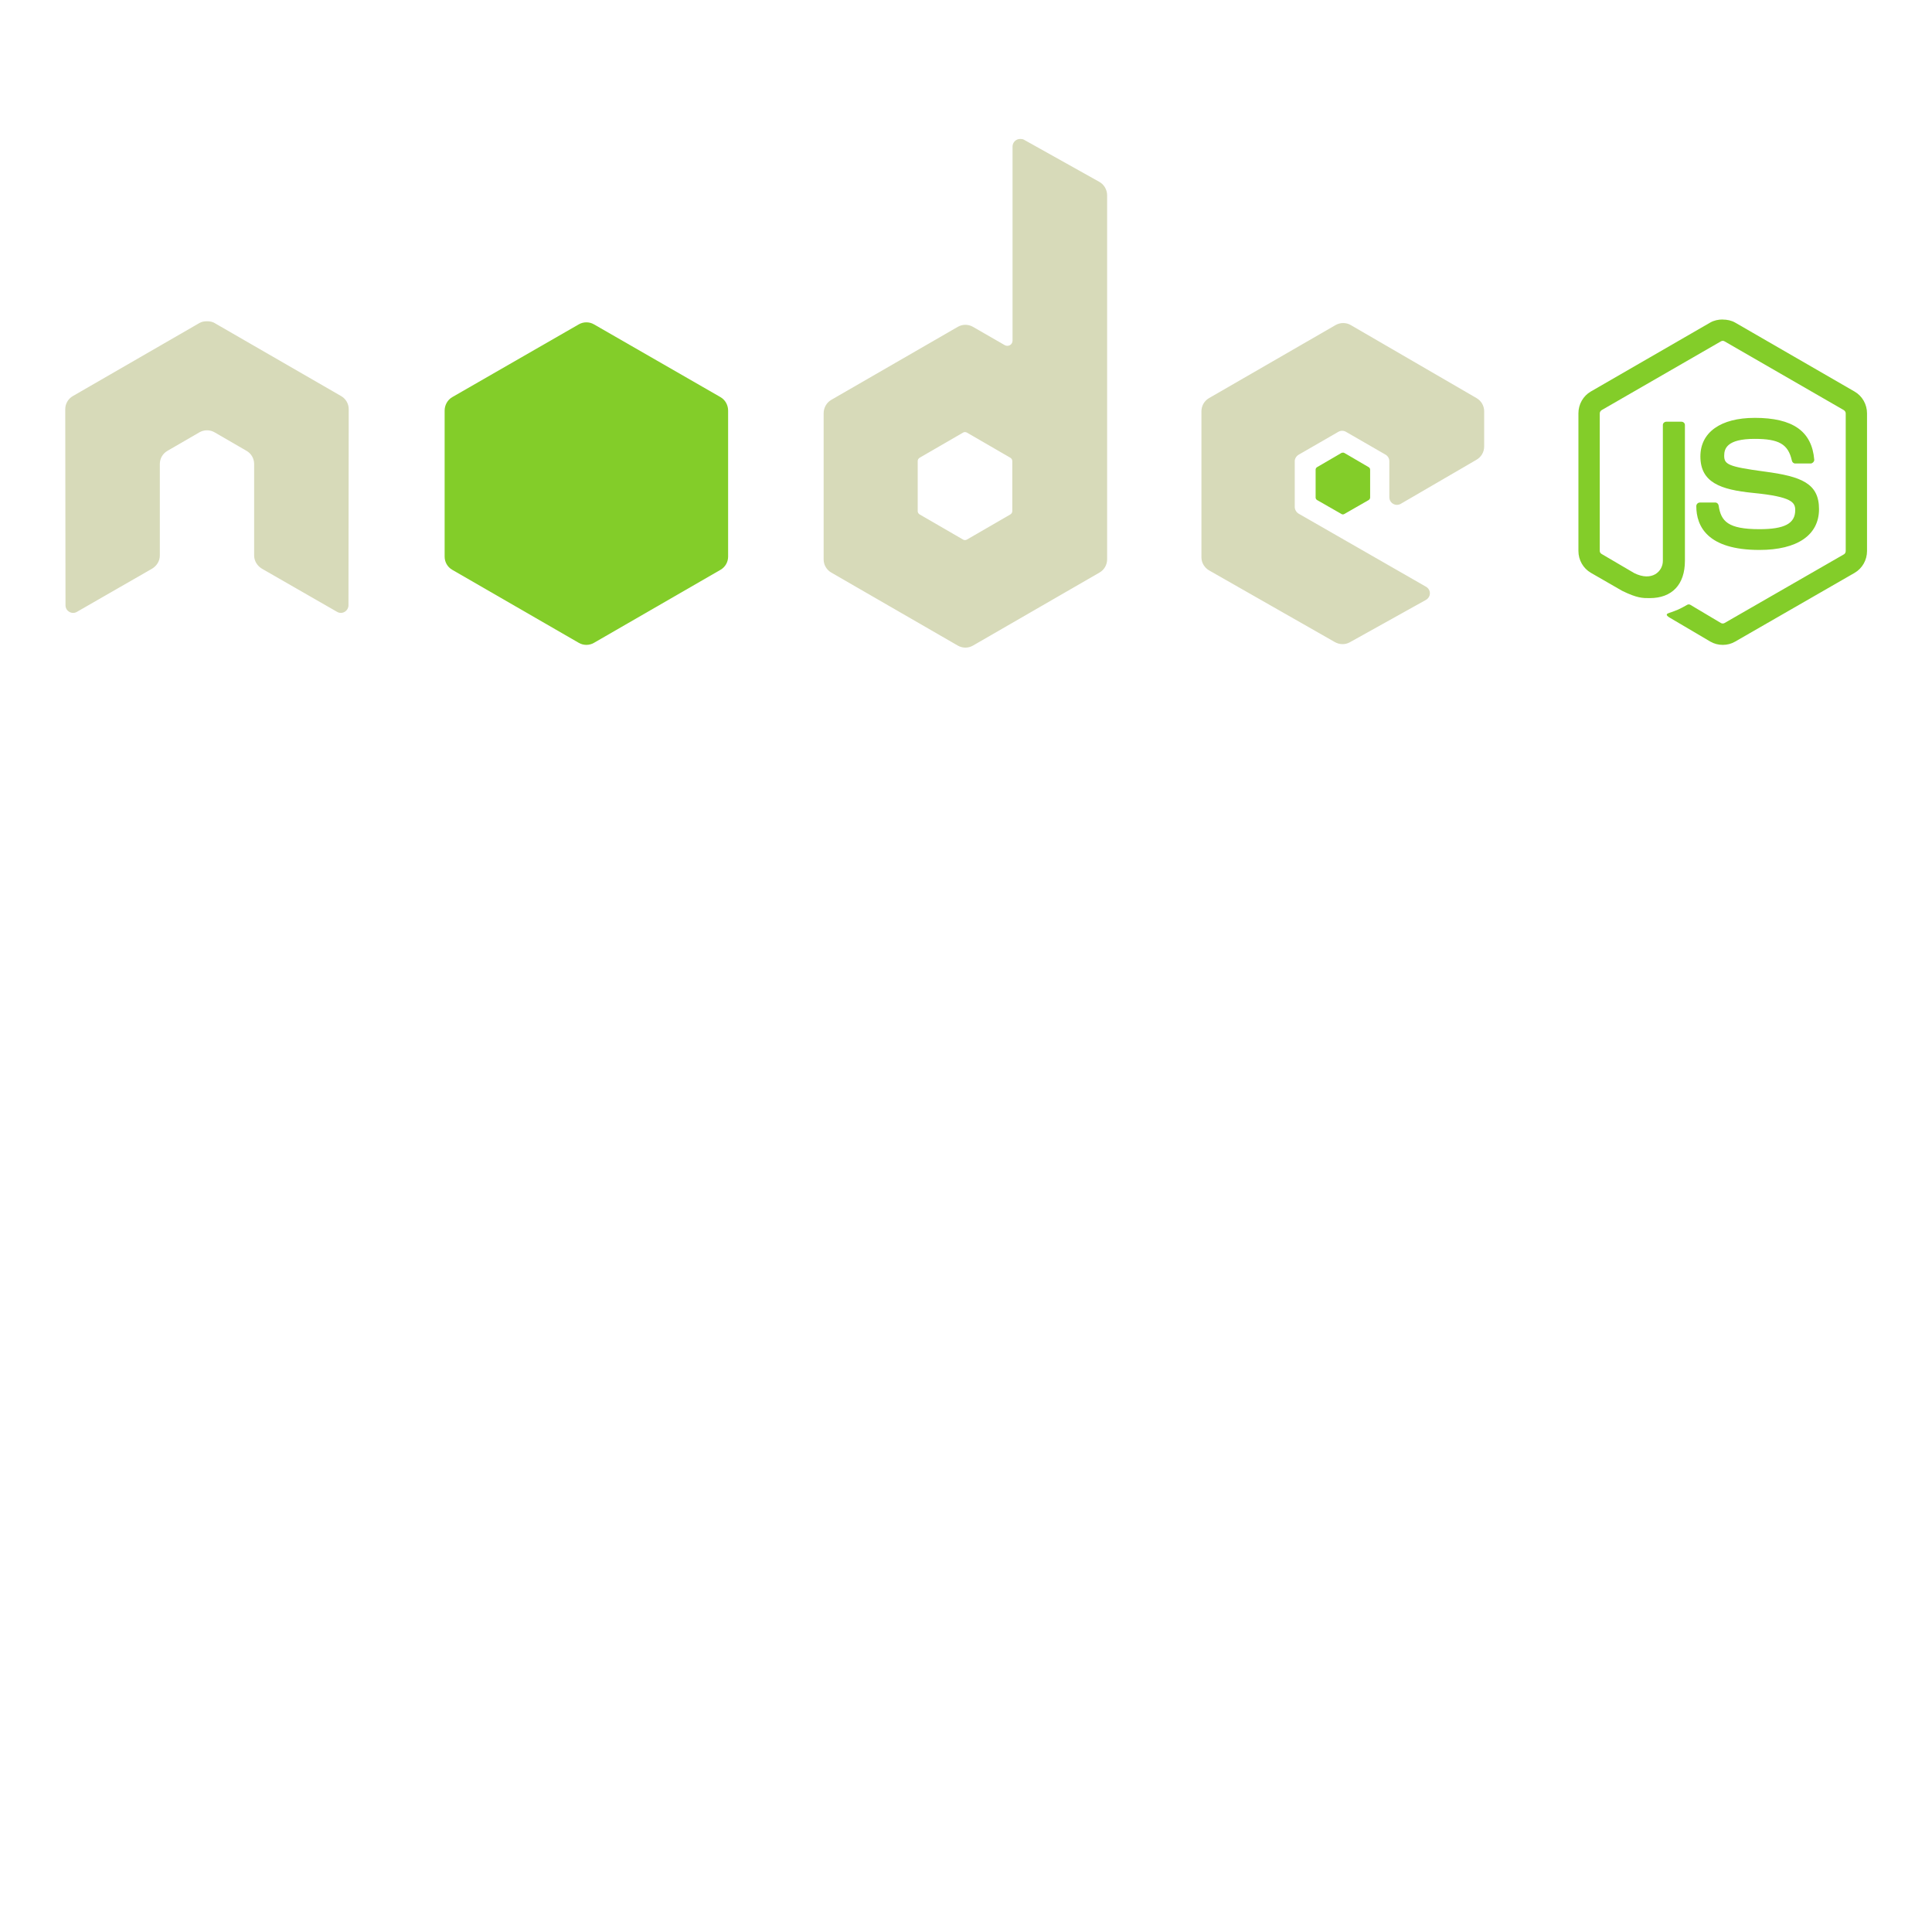
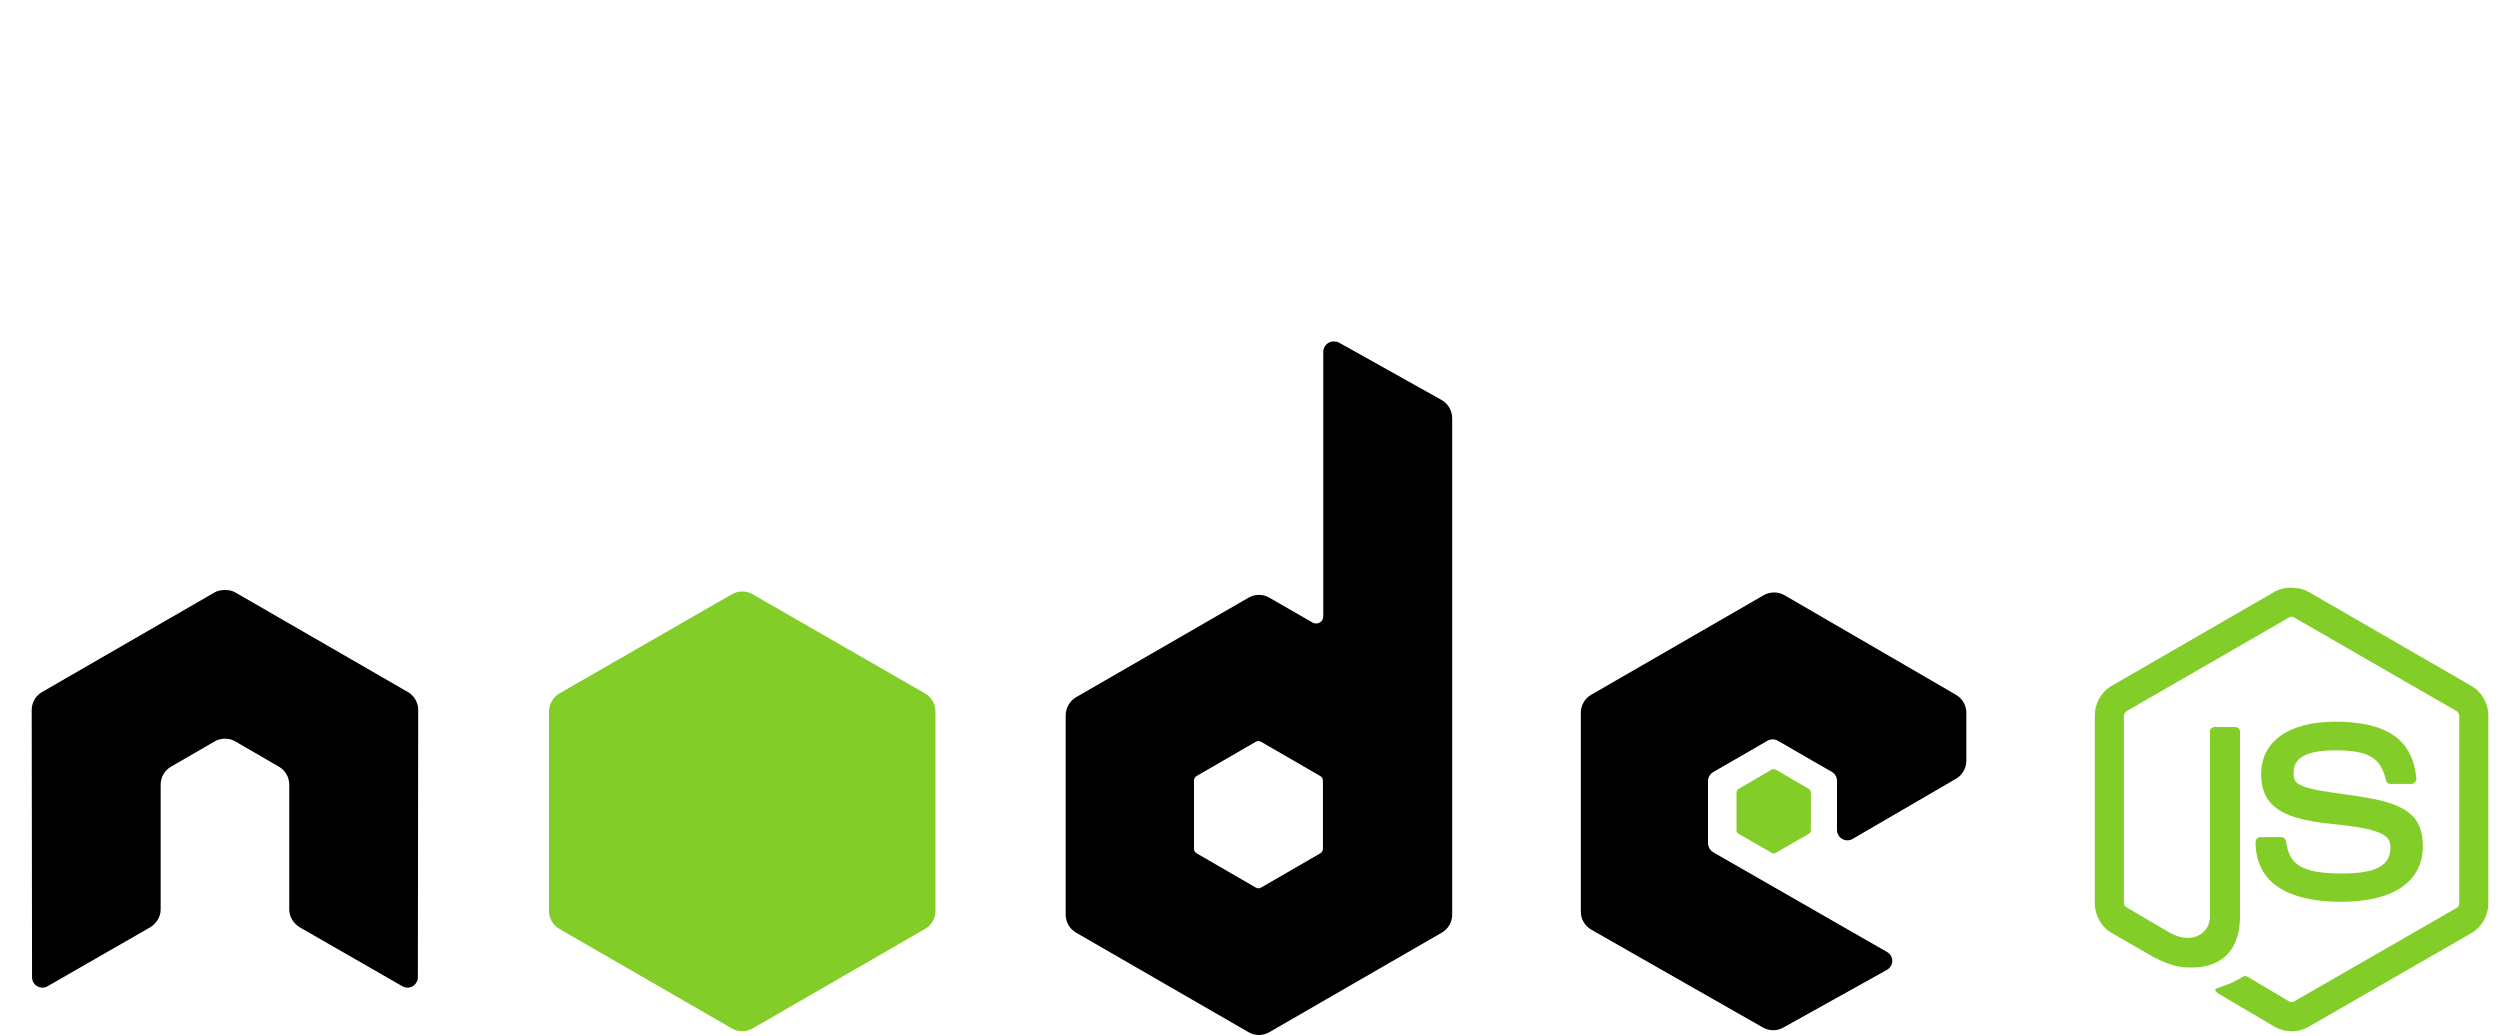
- <svg xmlns="http://www.w3.org/2000/svg" version="1.1" width="1080" height="1080" viewBox="0 0 1080 1080" xml:space="preserve">
+ <svg xmlns="http://www.w3.org/2000/svg" id="Layer_1" data-name="Layer 1" viewBox="0 0 1025 424.35">
  <defs>
- </defs>
-   <rect x="0" y="0" width="100%" height="100%" fill="transparent" />
-   <g transform="matrix(1 0 0 1 540 540)" id="0dc64a45-d35d-43ee-a67b-d5ae5f066e2c">
-     <rect style="stroke: none; stroke-width: 1; stroke-dasharray: none; stroke-linecap: butt; stroke-dashoffset: 0; stroke-linejoin: miter; stroke-miterlimit: 4; fill: rgb(255,255,255); fill-rule: nonzero; opacity: 1; visibility: hidden;" vector-effect="non-scaling-stroke" x="-540" y="-540" rx="0" ry="0" width="1080" height="1080" />
-   </g>
-   <g transform="matrix(1 0 0 1 540 540)" id="d18795b7-7269-487f-bbf4-7d21eceffb6e">
- </g>
-   <g transform="matrix(1.97 0 0 1.97 963.02 269.55)">
-     <path style="stroke: none; stroke-width: 1; stroke-dasharray: none; stroke-linecap: butt; stroke-dashoffset: 0; stroke-linejoin: miter; stroke-miterlimit: 4; fill: rgb(131,205,41); fill-rule: nonzero; opacity: 1;" vector-effect="non-scaling-stroke" transform=" translate(-471.06, -97.77)" d="M 471.05 51.6 C 469.805 51.6 468.595 51.857 467.524 52.463 L 433.636 72.033 C 431.443 73.296 430.11 75.683 430.11 78.221 L 430.11 117.291 C 430.11 119.828 431.443 122.211 433.636 123.478 L 442.486 128.578 C 446.786 130.698 448.372 130.664 450.329 130.664 C 456.695 130.664 460.329 126.801 460.329 120.087 L 460.329 81.542 C 460.329 80.997 459.857 80.607 459.322 80.607 L 455.077 80.607 C 454.533 80.607 454.07 81.007 454.07 81.542 L 454.07 120.107 C 454.07 123.083 450.97 126.077 445.94 123.561 L 436.74 118.165 C 436.415 117.988 436.164 117.665 436.164 117.302 L 436.164 78.232 C 436.164 77.862 436.412 77.484 436.74 77.297 L 470.557 57.797 C 470.874 57.615 471.251 57.615 471.564 57.797 L 505.381 77.297 C 505.703 77.49 505.957 77.85 505.957 78.232 L 505.957 117.302 C 505.957 117.675 505.77 118.057 505.453 118.237 L 471.565 137.737 C 471.265 137.91 470.865 137.91 470.558 137.737 L 461.852 132.557 C 461.592 132.405 461.239 132.417 460.989 132.557 C 458.586 133.919 458.134 134.077 455.881 134.859 C 455.326 135.052 454.481 135.353 456.169 136.299 L 467.537 142.999 C 468.619 143.625 469.825 143.934 471.063 143.934 C 472.318 143.934 473.506 143.634 474.589 142.999 L 508.477 123.499 C 510.67 122.223 512.003 119.849 512.003 117.312 L 512.003 78.242 C 512.003 75.704 510.67 73.322 508.477 72.054 L 474.589 52.484 C 473.527 51.878 472.309 51.621 471.063 51.621 z M 480.116 79.518 C 470.466 79.518 464.719 83.625 464.719 90.454 C 464.719 97.854 470.423 99.898 479.685 100.814 C 490.765 101.899 491.629 103.526 491.629 105.707 C 491.629 109.49 488.613 111.103 481.484 111.103 C 472.528 111.103 470.559 108.867 469.9 104.403 C 469.822 103.925 469.454 103.54 468.965 103.54 L 464.565 103.54 C 464.014 103.552 463.57 103.996 463.558 104.547 C 463.558 110.25 466.66 116.994 481.474 116.994 C 492.197 116.994 498.382 112.794 498.382 105.41 C 498.382 98.11 493.386 96.137 482.985 94.76 C 472.485 93.36 471.473 92.69 471.473 90.227 C 471.473 88.195 472.323 85.477 480.107 85.477 C 487.06 85.477 489.63 86.977 490.684 91.665 C 490.776 92.105 491.164 92.465 491.619 92.465 L 496.019 92.465 C 496.289 92.465 496.551 92.299 496.739 92.105 C 496.923 91.898 497.053 91.665 497.027 91.385 C 496.347 83.311 490.963 79.513 480.119 79.513 z" stroke-linecap="round" />
-   </g>
-   <g transform="matrix(1.97 0 0 1.97 433.06 219.85)">
-     <path style="stroke: none; stroke-width: 1; stroke-dasharray: none; stroke-linecap: butt; stroke-dashoffset: 0; stroke-linejoin: miter; stroke-miterlimit: 4; fill: rgb(215,218,185); fill-rule: nonzero; opacity: 1;" vector-effect="non-scaling-stroke" transform=" translate(-202.17, -72.55)" d="M 271.82 0.383 C 271.441 0.384 271.07 0.483 270.741 0.671 C 270.076 1.06 269.666 1.771 269.662 2.542 L 269.662 57.584 C 269.662 58.124 269.41 58.608 268.942 58.879 C 268.475 59.151 267.898 59.151 267.431 58.879 L 258.437 53.699 C 257.102 52.926 255.455 52.926 254.12 53.699 L 218.218 74.42 C 216.876 75.194 216.058 76.684 216.058 78.233 L 216.058 119.676 C 216.056 121.22 216.879 122.647 218.217 123.417 L 254.12 144.139 C 255.455 144.914 257.102 144.914 258.437 144.139 L 294.34 123.417 C 295.678 122.647 296.501 121.22 296.499 119.676 L 296.499 16.356 C 296.499 14.784 295.641 13.309 294.269 12.543 L 272.9 0.598 C 272.564 0.411 272.192 0.378 271.82 0.382 z M 40.86 52.115 C 40.175 52.143 39.532 52.262 38.917 52.619 L 3.015 73.34 C 1.676 74.109 0.853 75.537 0.857 77.081 L 0.93 132.7 C 0.93 133.474 1.33 134.192 2.01 134.57 C 2.677 134.97 3.504 134.97 4.168 134.57 L 25.465 122.338 C 26.815 121.538 27.695 120.142 27.695 118.598 L 27.695 92.623 C 27.695 91.073 28.51 89.653 29.855 88.883 L 38.921 83.631 C 39.576 83.25 40.321 83.051 41.079 83.055 C 41.837 83.05 42.583 83.249 43.238 83.631 L 52.3 88.88 C 53.643 89.65 54.458 91.072 54.458 92.62 L 54.458 118.594 C 54.458 120.14 55.358 121.544 56.688 122.334 L 77.985 134.566 C 78.655 134.966 79.48 134.966 80.143 134.566 C 80.803 134.186 81.223 133.469 81.223 132.696 L 81.295 77.079 C 81.304 75.534 80.479 74.104 79.137 73.338 L 43.235 52.618 C 42.628 52.262 41.982 52.142 41.292 52.114 L 40.862 52.114 z M 363.484 52.619 C 362.726 52.617 361.981 52.816 361.325 53.195 L 325.422 73.917 C 324.082 74.692 323.262 76.109 323.262 77.657 L 323.262 119.1 C 323.262 120.658 324.14 122.07 325.492 122.84 L 361.107 143.14 C 362.422 143.89 364.027 143.947 365.352 143.21 L 386.937 131.194 C 387.622 130.814 388.085 130.104 388.087 129.324 C 388.089 128.544 387.684 127.842 387.007 127.454 L 350.887 106.732 C 350.211 106.346 349.737 105.565 349.737 104.789 L 349.737 91.83 C 349.737 91.056 350.217 90.346 350.887 89.96 L 362.111 83.484 C 362.779 83.098 363.599 83.098 364.271 83.484 L 375.5 89.96 C 376.169 90.344 376.581 91.058 376.579 91.83 L 376.579 102.047 C 376.577 102.819 376.989 103.533 377.658 103.917 C 378.331 104.305 379.146 104.307 379.818 103.917 L 401.33 91.4 C 402.665 90.624 403.49 89.203 403.49 87.66 L 403.49 77.66 C 403.49 76.117 402.667 74.691 401.331 73.919 L 365.644 53.197 C 364.988 52.817 364.243 52.618 363.485 52.621 z M 256.134 83.559 C 256.335 83.558 256.533 83.607 256.71 83.702 L 269.013 90.825 C 269.347 91.018 269.589 91.375 269.589 91.76 L 269.589 106.006 C 269.589 106.393 269.349 106.749 269.013 106.941 L 256.71 114.064 C 256.375 114.254 255.966 114.254 255.63 114.064 L 243.327 106.941 C 242.992 106.748 242.751 106.391 242.751 106.006 L 242.751 91.758 C 242.751 91.372 242.993 91.018 243.327 90.823 L 255.63 83.701 C 255.798 83.604 255.946 83.558 256.134 83.558 L 256.134 83.557 z" stroke-linecap="round" />
-   </g>
-   <g transform="matrix(1.97 0 0 1.97 507.23 270.33)">
-     <path style="stroke: none; stroke-width: 1; stroke-dasharray: none; stroke-linecap: butt; stroke-dashoffset: 0; stroke-linejoin: miter; stroke-miterlimit: 4; fill: rgb(131,205,41); fill-rule: nonzero; opacity: 1;" vector-effect="non-scaling-stroke" transform=" translate(-239.8, -98.16)" d="M 148.714 52.402 C 147.956 52.401 147.211 52.599 146.554 52.978 L 110.651 73.628 C 109.309 74.402 108.493 75.893 108.493 77.441 L 108.493 118.884 C 108.489 120.428 109.313 121.855 110.651 122.624 L 146.554 143.346 C 147.889 144.121 149.536 144.121 150.871 143.346 L 186.774 122.624 C 188.112 121.854 188.935 120.427 188.933 118.883 L 188.933 77.44 C 188.933 75.89 188.117 74.4 186.773 73.627 L 150.87 52.977 C 150.214 52.597 149.468 52.398 148.71 52.401 z M 363.414 89.385 C 363.271 89.385 363.112 89.385 362.982 89.455 L 356.075 93.485 C 355.813 93.63 355.648 93.904 355.643 94.204 L 355.643 102.119 C 355.643 102.417 355.816 102.689 356.075 102.839 L 362.982 106.796 C 363.224 106.946 363.53 106.946 363.772 106.796 L 370.679 102.839 C 370.935 102.692 371.111 102.417 371.111 102.119 L 371.111 94.204 C 371.111 93.906 370.936 93.634 370.679 93.484 L 363.772 89.454 C 363.644 89.378 363.556 89.384 363.412 89.384 z" stroke-linecap="round" />
-   </g>
+     <style>
+       .cls-1 {
+         fill: #83cd29;
+       }
+ 
+       .cls-2 {
+         fill: none;
+       }
+     </style>
+   </defs>
+   <path class="cls-1" d="M939.53,240.92c-2.45,0-4.84,.51-6.95,1.7l-66.76,38.55c-4.32,2.49-6.95,7.19-6.95,12.19v76.97c0,5,2.63,9.69,6.95,12.19l17.43,10.05c8.47,4.18,11.6,4.11,15.45,4.11,12.54,0,19.7-7.61,19.7-20.84v-75.93c0-1.07-.93-1.84-1.98-1.84h-8.36c-1.07,0-1.98,.79-1.98,1.84v75.97c0,5.86-6.11,11.76-16.02,6.8l-18.12-10.63c-.64-.35-1.13-.99-1.13-1.7v-76.97c0-.73,.49-1.47,1.13-1.84l66.62-38.41c.62-.36,1.37-.36,1.98,0l66.62,38.41c.63,.38,1.13,1.09,1.13,1.84v76.97c0,.73-.37,1.49-.99,1.84l-66.76,38.42c-.59,.34-1.38,.34-1.98,0l-17.15-10.2c-.51-.3-1.21-.28-1.7,0-4.73,2.68-5.62,2.99-10.06,4.53-1.09,.38-2.76,.97,.57,2.84l22.39,13.2c2.13,1.23,4.51,1.84,6.95,1.84s4.81-.59,6.95-1.84l66.76-38.41c4.32-2.51,6.95-7.19,6.95-12.19v-76.97c0-5-2.63-9.69-6.95-12.19l-66.76-38.55c-2.09-1.19-4.49-1.7-6.95-1.7l-.03-.04h0Zm17.86,54.99c-19.01,0-30.33,8.09-30.33,21.54,0,14.58,11.24,18.6,29.48,20.41,21.83,2.14,23.53,5.34,23.53,9.64,0,7.45-5.94,10.63-19.99,10.63-17.64,0-21.52-4.4-22.82-13.2-.15-.94-.88-1.7-1.84-1.7h-8.67c-1.09,.02-1.96,.9-1.98,1.98,0,11.23,6.11,24.52,35.29,24.52,21.12,0,33.31-8.27,33.31-22.82s-9.84-18.27-30.33-20.98c-20.69-2.76-22.68-4.08-22.68-8.93,0-4,1.67-9.36,17.01-9.36,13.7,0,18.76,2.96,20.84,12.19,.18,.87,.95,1.58,1.84,1.58h8.67c.53,0,1.05-.33,1.42-.71,.36-.41,.62-.87,.57-1.42-1.34-15.91-11.95-23.39-33.31-23.39h0v.02Z" vector-effect="non-scaling-stroke" />
+   <path d="M546.8,140c-.75,0-1.48,.2-2.13,.57-1.31,.77-2.12,2.17-2.13,3.69v108.43c0,1.06-.5,2.02-1.42,2.55-.92,.54-2.06,.54-2.98,0l-17.72-10.2c-2.63-1.52-5.87-1.52-8.5,0l-70.73,40.82c-2.64,1.52-4.26,4.46-4.26,7.51v81.64c0,3.04,1.62,5.85,4.25,7.37l70.73,40.82c2.63,1.53,5.88,1.53,8.5,0l70.73-40.82c2.64-1.52,4.26-4.33,4.25-7.37V171.47c0-3.1-1.69-6-4.39-7.51l-42.08-23.53c-.66-.37-1.39-.43-2.13-.43h.01ZM91.81,241.91c-1.35,.06-2.62,.29-3.83,.99l-70.73,40.83c-2.64,1.51-4.25,4.33-4.25,7.37l.14,109.57c0,1.52,.79,2.94,2.13,3.68,1.31,.79,2.94,.79,4.25,0l41.96-24.1c2.66-1.58,4.39-4.33,4.39-7.37v-51.17c0-3.05,1.61-5.85,4.26-7.37l17.86-10.35c1.29-.75,2.76-1.14,4.25-1.13,1.49,0,2.96,.38,4.25,1.13l17.85,10.34c2.65,1.52,4.25,4.32,4.25,7.37v51.17c0,3.05,1.77,5.81,4.39,7.37l41.96,24.1c1.32,.79,2.95,.79,4.25,0,1.3-.75,2.13-2.16,2.13-3.68l.14-109.57c.02-3.04-1.61-5.86-4.25-7.37l-70.73-40.82c-1.2-.7-2.47-.94-3.83-.99h-.84Zm635.57,.99c-1.49,0-2.96,.39-4.25,1.13l-70.73,40.82c-2.64,1.53-4.26,4.32-4.26,7.37v81.64c0,3.07,1.73,5.85,4.39,7.37l70.16,39.99c2.59,1.48,5.75,1.59,8.36,.14l42.52-23.67c1.35-.75,2.26-2.15,2.27-3.68,0-1.54-.79-2.92-2.13-3.68l-71.16-40.82c-1.33-.76-2.27-2.3-2.27-3.83v-25.53c0-1.52,.95-2.92,2.27-3.68l22.11-12.76c1.32-.76,2.93-.76,4.26,0l22.12,12.76c1.32,.76,2.13,2.16,2.13,3.68v20.13c0,1.52,.81,2.93,2.13,3.68,1.33,.76,2.93,.77,4.26,0l42.38-24.66c2.63-1.53,4.26-4.33,4.26-7.37v-19.7c0-3.04-1.62-5.85-4.25-7.37l-70.3-40.82c-1.29-.75-2.76-1.14-4.25-1.13h-.02Zm-211.48,60.94c.4,0,.79,.1,1.13,.28l24.24,14.03c.66,.38,1.13,1.08,1.13,1.84v28.06c0,.76-.47,1.46-1.13,1.84l-24.24,14.03c-.66,.37-1.47,.37-2.13,0l-24.24-14.03c-.66-.38-1.13-1.08-1.13-1.84v-28.07c0-.76,.48-1.46,1.13-1.84l24.24-14.03c.33-.19,.62-.28,.99-.28h.01Z" vector-effect="non-scaling-stroke" />
+   <path class="cls-1" d="M304.32,242.51c-1.49,0-2.96,.39-4.26,1.13l-70.73,40.68c-2.64,1.52-4.25,4.46-4.25,7.51v81.64c0,3.04,1.61,5.85,4.25,7.37l70.73,40.82c2.63,1.53,5.88,1.53,8.5,0l70.73-40.82c2.64-1.52,4.26-4.33,4.25-7.37v-81.64c0-3.05-1.61-5.99-4.26-7.51l-70.73-40.68c-1.29-.75-2.76-1.14-4.26-1.13h.03Zm422.96,72.86c-.28,0-.59,0-.85,.14l-13.61,7.94c-.52,.29-.84,.83-.85,1.42v15.59c0,.59,.34,1.12,.85,1.42l13.61,7.8c.48,.3,1.08,.3,1.56,0l13.61-7.8c.5-.29,.85-.83,.85-1.42v-15.59c0-.59-.34-1.12-.85-1.42l-13.61-7.94c-.25-.15-.43-.14-.71-.14h0Z" vector-effect="non-scaling-stroke" />
+   <rect class="cls-2" width="1025" height="132" />
</svg>
